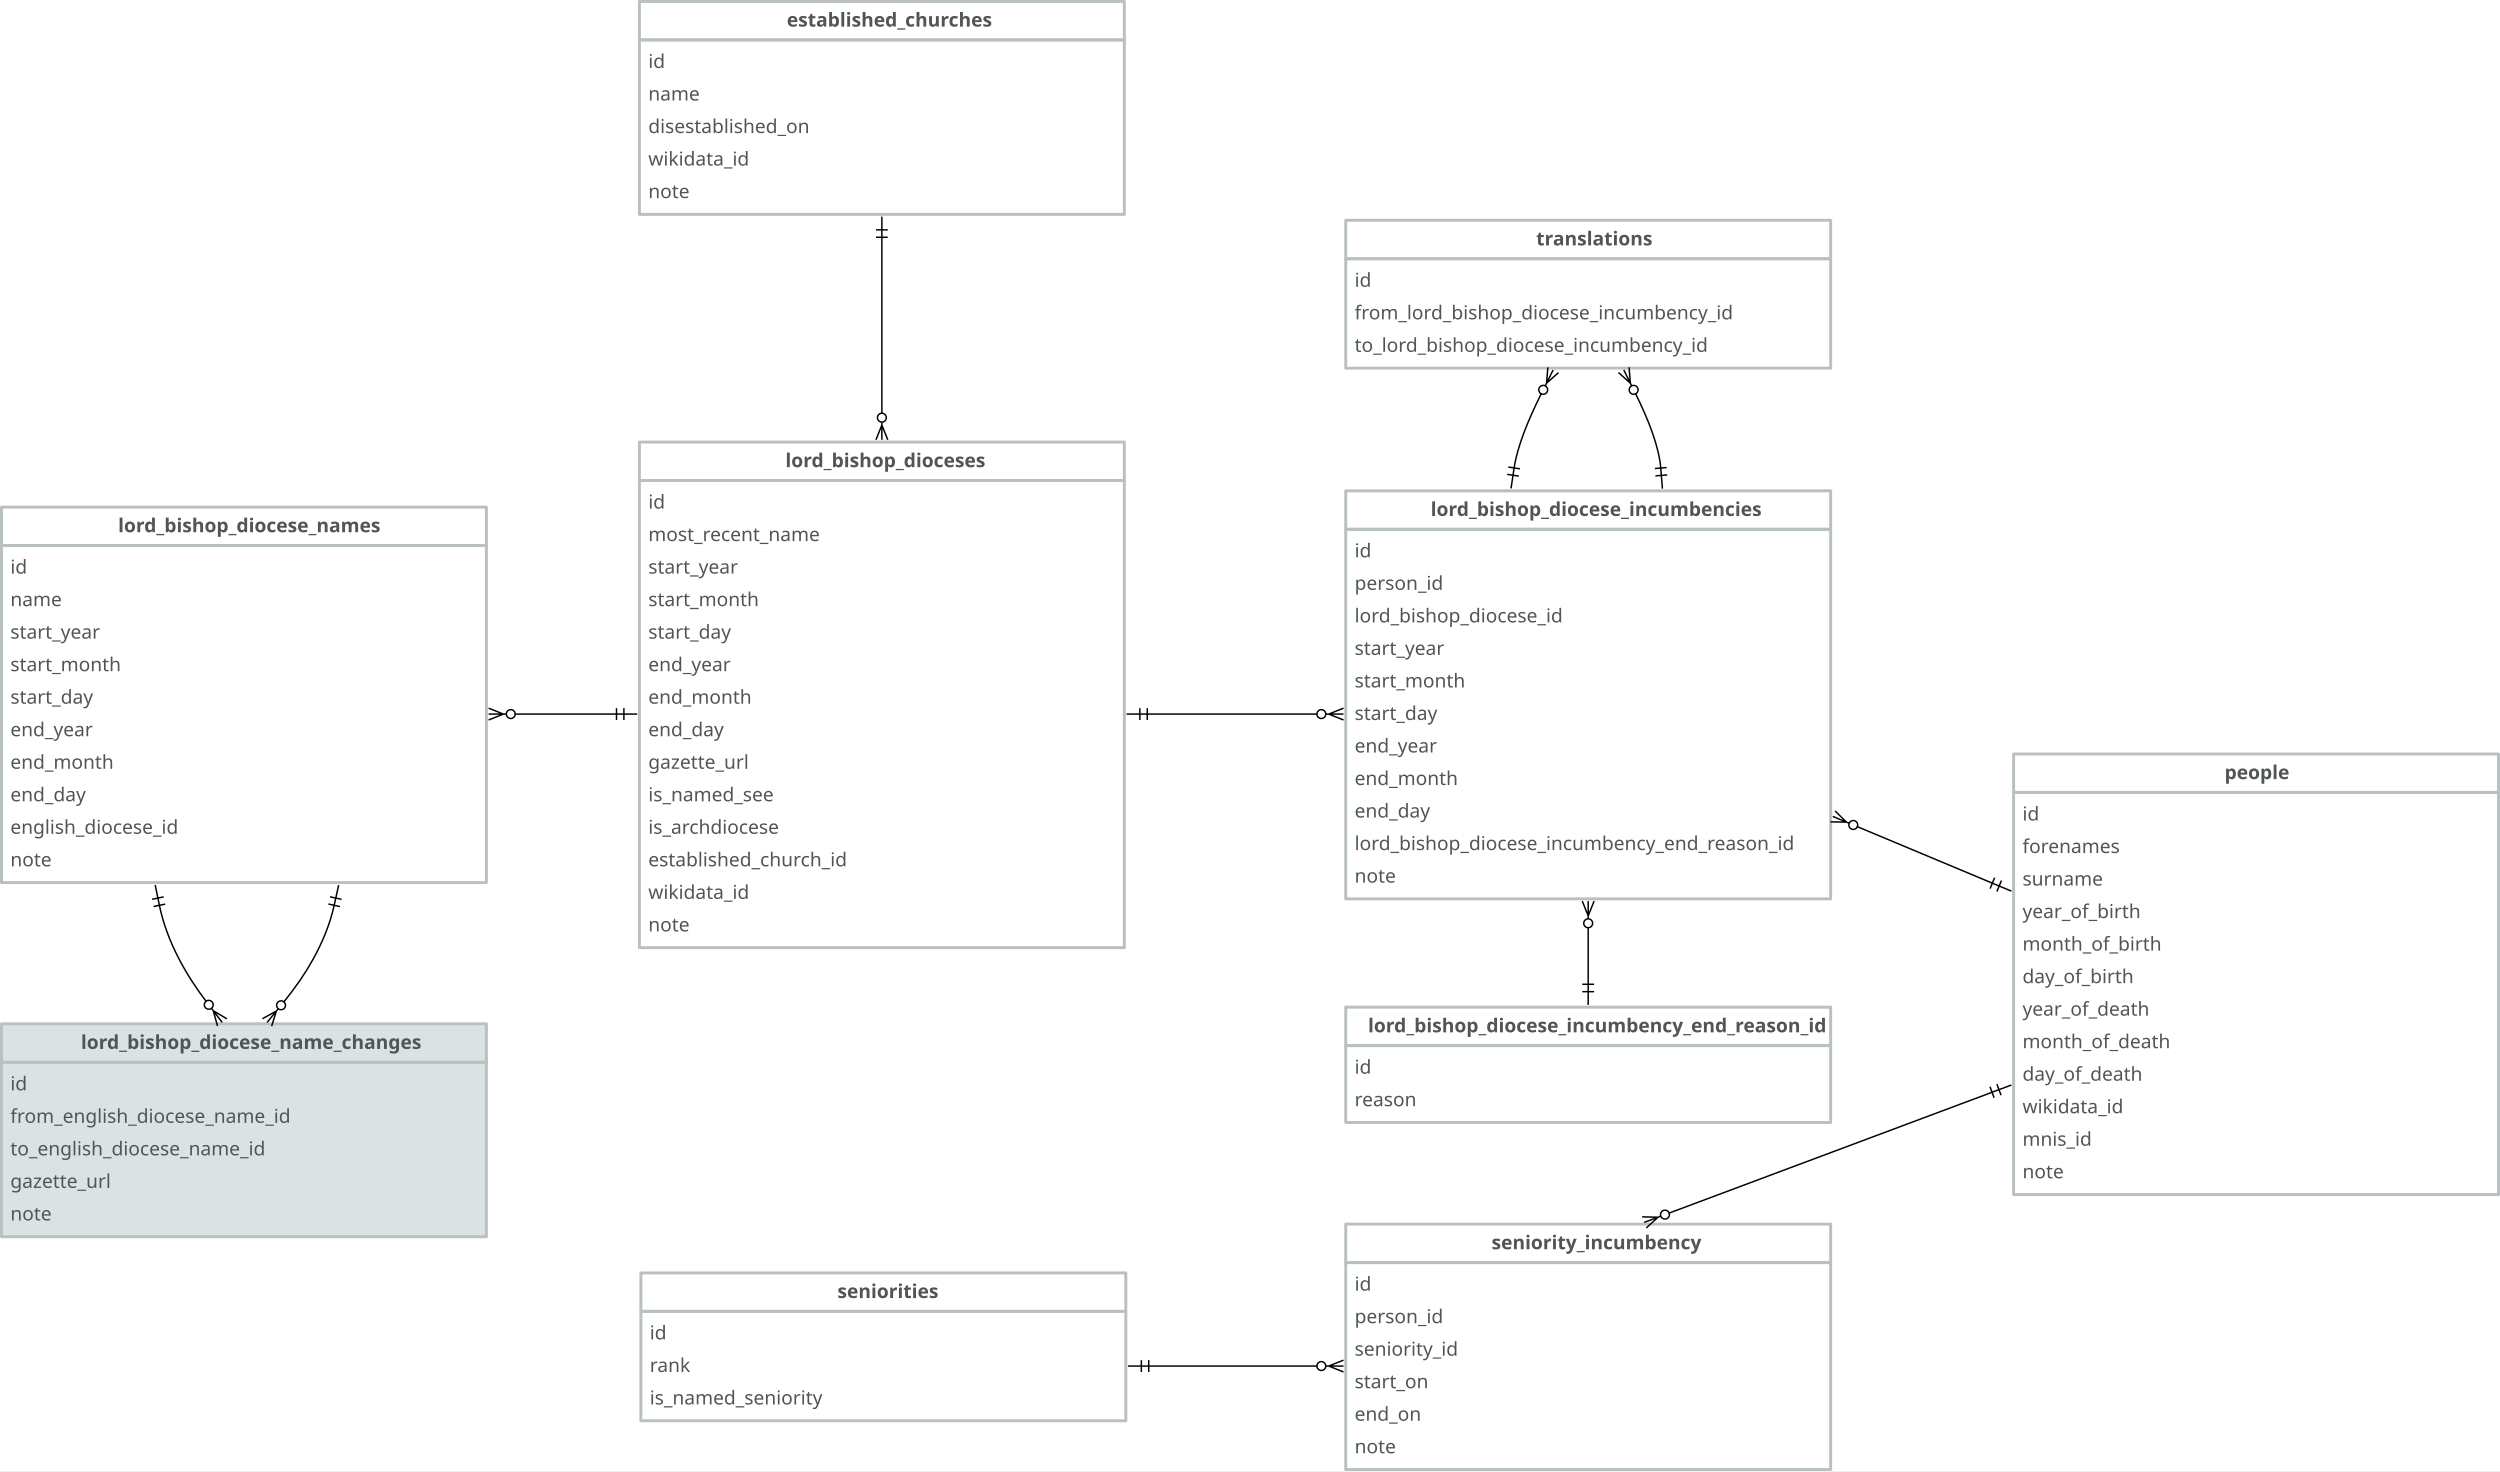
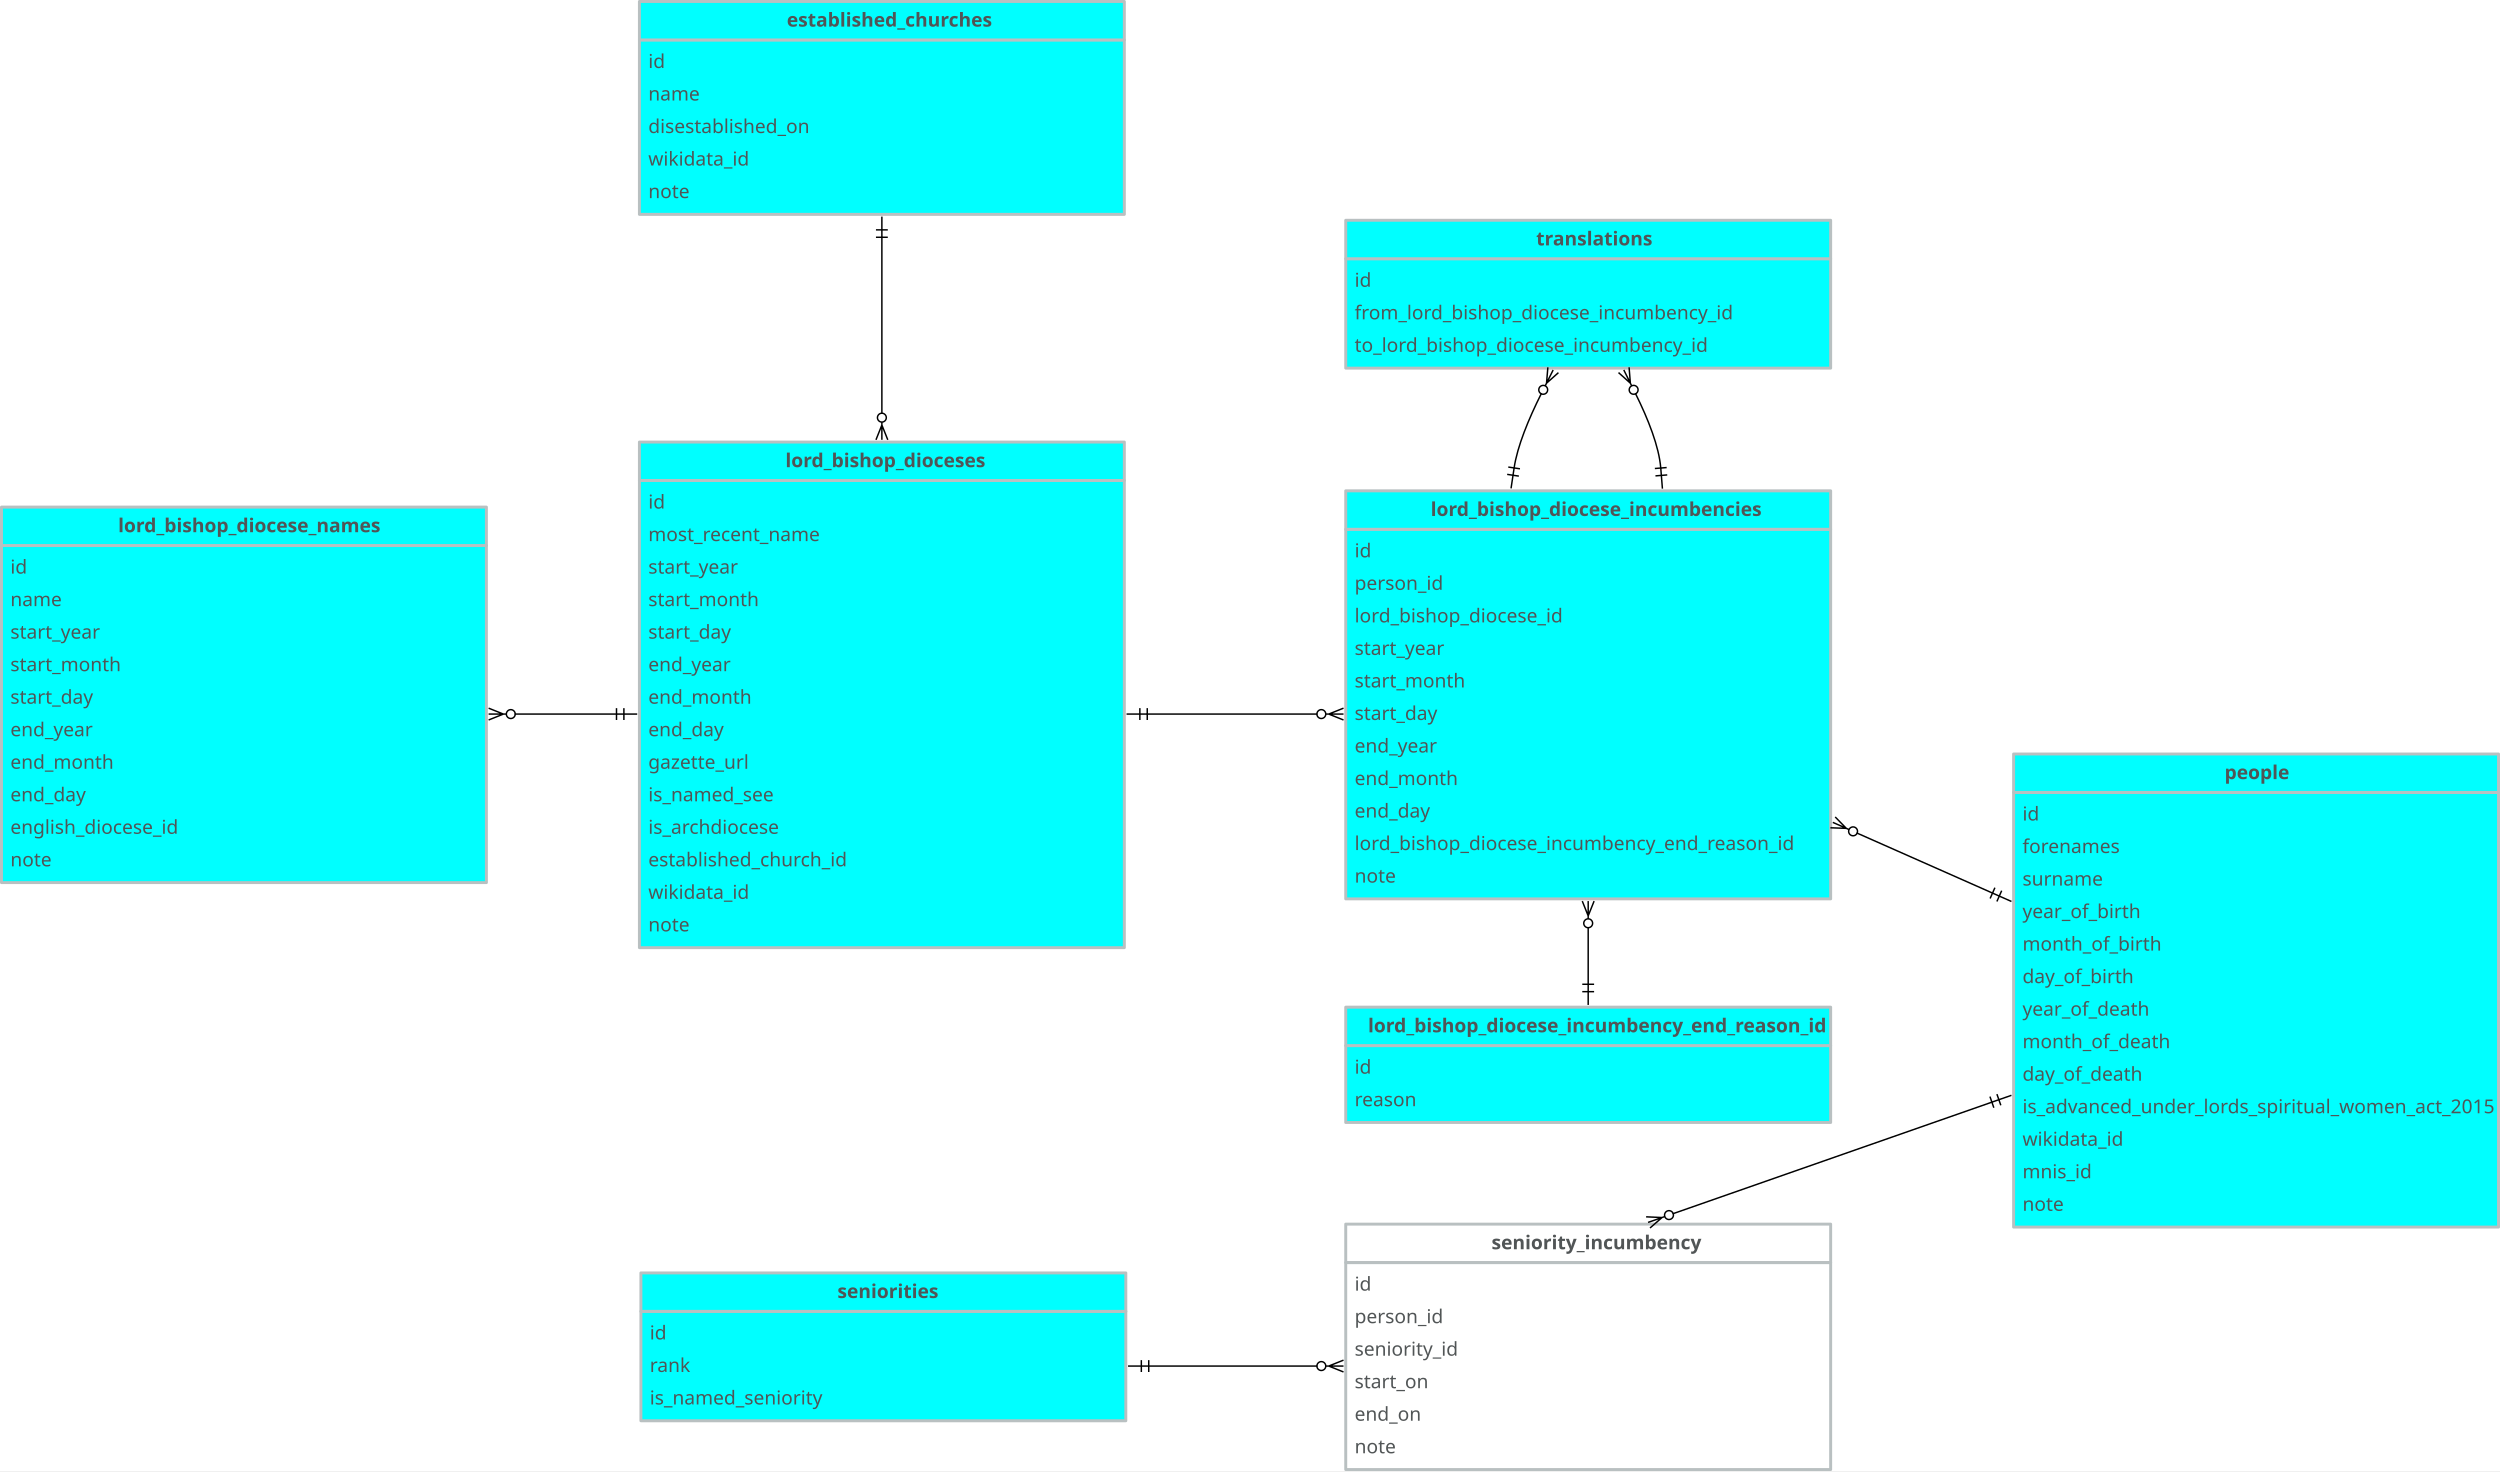
<svg xmlns="http://www.w3.org/2000/svg" version="1.1" viewBox="-1199.5 -275 1691 995" width="1691" height="995">
  <defs>
    <marker orient="auto" overflow="visible" markerUnits="strokeWidth" id="DoubleBar_Marker" stroke-linejoin="miter" stroke-miterlimit="10" viewBox="-1 -5 16 10" markerWidth="16" markerHeight="10" color="black">
      <g>
        <path d="M 14 0 L 0 0 M 5 4 L 5 -4 M 0 4 L 0 -4" fill="none" stroke="currentColor" stroke-width="1" />
      </g>
    </marker>
    <marker orient="auto" overflow="visible" markerUnits="strokeWidth" id="CrowBall_Marker" stroke-linejoin="miter" stroke-miterlimit="10" viewBox="-19 -5 20 10" markerWidth="20" markerHeight="10" color="black">
      <g>
        <path d="M -18 0 L -6 0 M -18 -4 L -8 0 L -18 4 M -.879 -2.121 C .293 -.95 .293 .95 -.879 2.121 C -2.05 3.293 -3.95 3.293 -5.121 2.121 C -6.293 .95 -6.293 -.95 -5.121 -2.121 C -3.95 -3.293 -2.05 -3.293 -.879 -2.121" fill="none" stroke="currentColor" stroke-width="1" />
      </g>
    </marker>
  </defs>
-   <g id="Canvas_1" stroke="none" fill-opacity="1" stroke-opacity="1" stroke-dasharray="none" fill="none">
+   <g id="Canvas_1" stroke-opacity="1" fill="none" stroke-dasharray="none" fill-opacity="1" stroke="none">
    <rect fill="white" x="-1199.5" y="-275" width="1691" height="995" />
    <g id="Canvas_1_Layer_1">
      <g id="Group_47">
        <g id="Graphic_49">
-           <rect x="162.5" y="261" width="328" height="272" stroke="#b9c0c1" stroke-linecap="round" stroke-linejoin="round" stroke-width="2" />
+           <rect x="162.5" y="261" width="328" height="294" fill="aqua" />
+           <rect x="162.5" y="261" width="328" height="294" stroke="#b9c0c1" stroke-linecap="round" stroke-linejoin="round" stroke-width="2" />
          <text transform="translate(168.5 267)" fill="#515556">
            <tspan font-family="Avenir" font-size="13" fill="#515556" x="0" y="13">id</tspan>
            <tspan font-family="Avenir" font-size="13" fill="#515556" x="0" y="35">forenames</tspan>
            <tspan font-family="Avenir" font-size="13" fill="#515556" x="0" y="57">surname</tspan>
            <tspan font-family="Avenir" font-size="13" fill="#515556" x="0" y="79">year_of_birth</tspan>
            <tspan font-family="Avenir" font-size="13" fill="#515556" x="0" y="101">month_of_birth</tspan>
            <tspan font-family="Avenir" font-size="13" fill="#515556" x="0" y="123">day_of_birth</tspan>
            <tspan font-family="Avenir" font-size="13" fill="#515556" x="0" y="145">year_of_death</tspan>
            <tspan font-family="Avenir" font-size="13" fill="#515556" x="0" y="167">month_of_death</tspan>
            <tspan font-family="Avenir" font-size="13" fill="#515556" x="0" y="189">day_of_death</tspan>
-             <tspan font-family="Avenir" font-size="13" fill="#515556" x="0" y="211">wikidata_id</tspan>
-             <tspan font-family="Avenir" font-size="13" fill="#515556" x="0" y="233">mnis_id</tspan>
-             <tspan font-family="Avenir" font-size="13" fill="#515556" x="0" y="255">note</tspan>
+             <tspan font-family="Avenir" font-size="13" fill="#515556" x="0" y="211">is_advanced_under_lords_spiritual_women_act_2015</tspan>
+             <tspan font-family="Avenir" font-size="13" fill="#515556" x="0" y="233">wikidata_id</tspan>
+             <tspan font-family="Avenir" font-size="13" fill="#515556" x="0" y="255">mnis_id</tspan>
+             <tspan font-family="Avenir" font-size="13" fill="#515556" x="0" y="277">note</tspan>
          </text>
        </g>
        <g id="Graphic_48">
+           <rect x="162.5" y="235" width="328" height="26" fill="aqua" />
          <rect x="162.5" y="235" width="328" height="26" stroke="#b9c0c1" stroke-linecap="round" stroke-linejoin="round" stroke-width="2" />
          <text transform="translate(168.5 239)" fill="#515556">
            <tspan font-family="Avenir" font-weight="bold" font-size="13" fill="#515556" x="136.693" y="13">people</tspan>
          </text>
        </g>
      </g>
      <g id="Group_42">
        <g id="Graphic_44">
+           <rect x="-767" y="50" width="328" height="316" fill="aqua" />
          <rect x="-767" y="50" width="328" height="316" stroke="#b9c0c1" stroke-linecap="round" stroke-linejoin="round" stroke-width="2" />
          <text transform="translate(-761 56)" fill="#515556">
            <tspan font-family="Avenir" font-size="13" fill="#515556" x="0" y="13">id</tspan>
            <tspan font-family="Avenir" font-size="13" fill="#515556" x="0" y="35">most_recent_name</tspan>
            <tspan font-family="Avenir" font-size="13" fill="#515556" x="0" y="57">start_year</tspan>
            <tspan font-family="Avenir" font-size="13" fill="#515556" x="0" y="79">start_month</tspan>
            <tspan font-family="Avenir" font-size="13" fill="#515556" x="0" y="101">start_day</tspan>
            <tspan font-family="Avenir" font-size="13" fill="#515556" x="0" y="123">end_year</tspan>
            <tspan font-family="Avenir" font-size="13" fill="#515556" x="0" y="145">end_month</tspan>
            <tspan font-family="Avenir" font-size="13" fill="#515556" x="0" y="167">end_day</tspan>
            <tspan font-family="Avenir" font-size="13" fill="#515556" x="0" y="189">gazette_url</tspan>
            <tspan font-family="Avenir" font-size="13" fill="#515556" x="0" y="211">is_named_see</tspan>
            <tspan font-family="Avenir" font-size="13" fill="#515556" x="0" y="233">is_archdiocese</tspan>
            <tspan font-family="Avenir" font-size="13" fill="#515556" x="0" y="255">established_church_id</tspan>
            <tspan font-family="Avenir" font-size="13" fill="#515556" x="0" y="277">wikidata_id</tspan>
            <tspan font-family="Avenir" font-size="13" fill="#515556" x="0" y="299">note</tspan>
          </text>
        </g>
        <g id="Graphic_43">
+           <rect x="-767" y="24" width="328" height="26" fill="aqua" />
          <rect x="-767" y="24" width="328" height="26" stroke="#b9c0c1" stroke-linecap="round" stroke-linejoin="round" stroke-width="2" />
          <text transform="translate(-761 28)" fill="#515556">
            <tspan font-family="Avenir" font-weight="bold" font-size="13" fill="#515556" x="92.753" y="13">lord_bishop_dioceses</tspan>
          </text>
        </g>
      </g>
      <g id="Group_39">
        <g id="Graphic_41">
+           <rect x="-289.25" y="83" width="328" height="250" fill="aqua" />
          <rect x="-289.25" y="83" width="328" height="250" stroke="#b9c0c1" stroke-linecap="round" stroke-linejoin="round" stroke-width="2" />
          <text transform="translate(-283.25 89)" fill="#515556">
            <tspan font-family="Avenir" font-size="13" fill="#515556" x="0" y="13">id</tspan>
            <tspan font-family="Avenir" font-size="13" fill="#515556" x="0" y="35">person_id</tspan>
            <tspan font-family="Avenir" font-size="13" fill="#515556" x="0" y="57">lord_bishop_diocese_id</tspan>
            <tspan font-family="Avenir" font-size="13" fill="#515556" x="0" y="79">start_year</tspan>
            <tspan font-family="Avenir" font-size="13" fill="#515556" x="0" y="101">start_month</tspan>
            <tspan font-family="Avenir" font-size="13" fill="#515556" x="0" y="123">start_day</tspan>
            <tspan font-family="Avenir" font-size="13" fill="#515556" x="0" y="145">end_year</tspan>
            <tspan font-family="Avenir" font-size="13" fill="#515556" x="0" y="167">end_month</tspan>
            <tspan font-family="Avenir" font-size="13" fill="#515556" x="0" y="189">end_day</tspan>
            <tspan font-family="Avenir" font-size="13" fill="#515556" x="0" y="211">lord_bishop_diocese_incumbency_end_reason_id</tspan>
            <tspan font-family="Avenir" font-size="13" fill="#515556" x="0" y="233">note</tspan>
          </text>
        </g>
        <g id="Graphic_40">
+           <rect x="-289.25" y="57" width="328" height="26" fill="aqua" />
          <rect x="-289.25" y="57" width="328" height="26" stroke="#b9c0c1" stroke-linecap="round" stroke-linejoin="round" stroke-width="2" />
          <text transform="translate(-283.25 61)" fill="#515556">
            <tspan font-family="Avenir" font-weight="bold" font-size="13" fill="#515556" x="51.452" y="13">lord_bishop_diocese_incumbencies</tspan>
          </text>
        </g>
      </g>
      <g id="Line_38">
-         <line x1="56.817" y1="284.172" x2="148.124" y2="322.372" marker-end="url(#DoubleBar_Marker)" marker-start="url(#CrowBall_Marker)" stroke="black" stroke-linecap="round" stroke-linejoin="round" stroke-width="1" />
+         <line x1="56.666" y1="288.538" x2="148.241" y2="329.081" marker-end="url(#DoubleBar_Marker)" marker-start="url(#CrowBall_Marker)" stroke="black" stroke-linecap="round" stroke-linejoin="round" stroke-width="1" />
      </g>
      <g id="Line_37">
        <line x1="-308.75" y1="208" x2="-423.5" y2="208" marker-end="url(#DoubleBar_Marker)" marker-start="url(#CrowBall_Marker)" stroke="black" stroke-linecap="round" stroke-linejoin="round" stroke-width="1" />
      </g>
      <g id="Group_17">
        <g id="Graphic_19">
+           <rect x="-766" y="612" width="328" height="74" fill="aqua" />
          <rect x="-766" y="612" width="328" height="74" stroke="#b9c0c1" stroke-linecap="round" stroke-linejoin="round" stroke-width="2" />
          <text transform="translate(-760 618)" fill="#515556">
            <tspan font-family="Avenir" font-size="13" fill="#515556" x="0" y="13">id</tspan>
            <tspan font-family="Avenir" font-size="13" fill="#515556" x="0" y="35">rank</tspan>
            <tspan font-family="Avenir" font-size="13" fill="#515556" x="0" y="57">is_named_seniority</tspan>
          </text>
        </g>
        <g id="Graphic_18">
+           <rect x="-766" y="586" width="328" height="26" fill="aqua" />
          <rect x="-766" y="586" width="328" height="26" stroke="#b9c0c1" stroke-linecap="round" stroke-linejoin="round" stroke-width="2" />
          <text transform="translate(-760 590)" fill="#515556">
            <tspan font-family="Avenir" font-weight="bold" font-size="13" fill="#515556" x="126.936" y="13">seniorities</tspan>
          </text>
        </g>
      </g>
      <g id="Group_14">
        <g id="Graphic_16">
          <rect x="-289.25" y="579" width="328" height="140" stroke="#b9c0c1" stroke-linecap="round" stroke-linejoin="round" stroke-width="2" />
          <text transform="translate(-283.25 585)" fill="#515556">
            <tspan font-family="Avenir" font-size="13" fill="#515556" x="0" y="13">id</tspan>
            <tspan font-family="Avenir" font-size="13" fill="#515556" x="0" y="35">person_id</tspan>
            <tspan font-family="Avenir" font-size="13" fill="#515556" x="0" y="57">seniority_id</tspan>
            <tspan font-family="Avenir" font-size="13" fill="#515556" x="0" y="79">start_on</tspan>
            <tspan font-family="Avenir" font-size="13" fill="#515556" x="0" y="101">end_on</tspan>
            <tspan font-family="Avenir" font-size="13" fill="#515556" x="0" y="123">note</tspan>
          </text>
        </g>
        <g id="Graphic_15">
          <rect x="-289.25" y="553" width="328" height="26" stroke="#b9c0c1" stroke-linecap="round" stroke-linejoin="round" stroke-width="2" />
          <text transform="translate(-283.25 557)" fill="#515556">
            <tspan font-family="Avenir" font-weight="bold" font-size="13" fill="#515556" x="92.623" y="13">seniority_incumbency</tspan>
          </text>
        </g>
      </g>
      <g id="Line_13">
-         <line x1="-70.5" y1="545.518" x2="147.919" y2="463.807" marker-end="url(#DoubleBar_Marker)" marker-start="url(#CrowBall_Marker)" stroke="black" stroke-linecap="round" stroke-linejoin="round" stroke-width="1" />
+         <line x1="-67.759" y1="545.892" x2="147.813" y2="470.496" marker-end="url(#DoubleBar_Marker)" marker-start="url(#CrowBall_Marker)" stroke="black" stroke-linecap="round" stroke-linejoin="round" stroke-width="1" />
      </g>
      <g id="Line_12">
        <line x1="-308.75" y1="649" x2="-422.5" y2="649" marker-end="url(#DoubleBar_Marker)" marker-start="url(#CrowBall_Marker)" stroke="black" stroke-linecap="round" stroke-linejoin="round" stroke-width="1" />
      </g>
      <g id="Group_50">
        <g id="Graphic_52">
+           <rect x="-289.25" y="-100" width="328" height="74" fill="aqua" />
          <rect x="-289.25" y="-100" width="328" height="74" stroke="#b9c0c1" stroke-linecap="round" stroke-linejoin="round" stroke-width="2" />
          <text transform="translate(-283.25 -94)" fill="#515556">
            <tspan font-family="Avenir" font-size="13" fill="#515556" x="0" y="13">id</tspan>
            <tspan font-family="Avenir" font-size="13" fill="#515556" x="0" y="35">from_lord_bishop_diocese_incumbency_id</tspan>
            <tspan font-family="Avenir" font-size="13" fill="#515556" x="0" y="57">to_lord_bishop_diocese_incumbency_id</tspan>
          </text>
        </g>
        <g id="Graphic_51">
+           <rect x="-289.25" y="-126" width="328" height="26" fill="aqua" />
          <rect x="-289.25" y="-126" width="328" height="26" stroke="#b9c0c1" stroke-linecap="round" stroke-linejoin="round" stroke-width="2" />
          <text transform="translate(-283.25 -122)" fill="#515556">
            <tspan font-family="Avenir" font-weight="bold" font-size="13" fill="#515556" x="122.848" y="13">translations</tspan>
          </text>
        </g>
      </g>
      <g id="Line_53">
        <path d="M -93.172 -8.639 C -84.585 8.683 -77.334 27.091 -76.165 41.575" marker-end="url(#DoubleBar_Marker)" marker-start="url(#CrowBall_Marker)" stroke="black" stroke-linecap="round" stroke-linejoin="round" stroke-width="1" />
      </g>
      <g id="Line_54">
        <path d="M -157.013 -8.64 C -165.606 8.52 -173.153 26.818 -175.354 41.507" marker-end="url(#DoubleBar_Marker)" marker-start="url(#CrowBall_Marker)" stroke="black" stroke-linecap="round" stroke-linejoin="round" stroke-width="1" />
      </g>
      <g id="Group_55">
        <g id="Graphic_57">
+           <rect x="-289.25" y="432.25" width="328" height="52" fill="aqua" />
          <rect x="-289.25" y="432.25" width="328" height="52" stroke="#b9c0c1" stroke-linecap="round" stroke-linejoin="round" stroke-width="2" />
          <text transform="translate(-283.25 438.25)" fill="#515556">
            <tspan font-family="Avenir" font-size="13" fill="#515556" x="0" y="13">id</tspan>
            <tspan font-family="Avenir" font-size="13" fill="#515556" x="0" y="35">reason</tspan>
          </text>
        </g>
        <g id="Graphic_56">
+           <rect x="-289.25" y="406.25" width="328" height="26" fill="aqua" />
          <rect x="-289.25" y="406.25" width="328" height="26" stroke="#b9c0c1" stroke-linecap="round" stroke-linejoin="round" stroke-width="2" />
          <text transform="translate(-283.25 410.25)" fill="#515556">
            <tspan font-family="Avenir" font-weight="bold" font-size="13" fill="#515556" x="9.079" y="13">lord_bishop_diocese_incumbency_end_reason_id</tspan>
          </text>
        </g>
      </g>
      <g id="Line_58">
        <line x1="-125.25" y1="352.5" x2="-125.25" y2="390.75" marker-end="url(#DoubleBar_Marker)" marker-start="url(#CrowBall_Marker)" stroke="black" stroke-linecap="round" stroke-linejoin="round" stroke-width="1" />
      </g>
      <g id="Group_59">
        <g id="Graphic_61">
+           <rect x="-1198.5" y="94" width="328" height="228" fill="aqua" />
          <rect x="-1198.5" y="94" width="328" height="228" stroke="#b9c0c1" stroke-linecap="round" stroke-linejoin="round" stroke-width="2" />
          <text transform="translate(-1192.5 100)" fill="#515556">
            <tspan font-family="Avenir" font-size="13" fill="#515556" x="0" y="13">id</tspan>
            <tspan font-family="Avenir" font-size="13" fill="#515556" x="0" y="35">name</tspan>
            <tspan font-family="Avenir" font-size="13" fill="#515556" x="0" y="57">start_year</tspan>
            <tspan font-family="Avenir" font-size="13" fill="#515556" x="0" y="79">start_month</tspan>
            <tspan font-family="Avenir" font-size="13" fill="#515556" x="0" y="101">start_day</tspan>
            <tspan font-family="Avenir" font-size="13" fill="#515556" x="0" y="123">end_year</tspan>
            <tspan font-family="Avenir" font-size="13" fill="#515556" x="0" y="145">end_month</tspan>
            <tspan font-family="Avenir" font-size="13" fill="#515556" x="0" y="167">end_day</tspan>
            <tspan font-family="Avenir" font-size="13" fill="#515556" x="0" y="189">english_diocese_id</tspan>
            <tspan font-family="Avenir" font-size="13" fill="#515556" x="0" y="211">note</tspan>
          </text>
        </g>
        <g id="Graphic_60">
+           <rect x="-1198.5" y="68" width="328" height="26" fill="aqua" />
          <rect x="-1198.5" y="68" width="328" height="26" stroke="#b9c0c1" stroke-linecap="round" stroke-linejoin="round" stroke-width="2" />
          <text transform="translate(-1192.5 72)" fill="#515556">
            <tspan font-family="Avenir" font-weight="bold" font-size="13" fill="#515556" x="72.895" y="13">lord_bishop_diocese_names</tspan>
          </text>
        </g>
      </g>
      <g id="Line_62">
        <line x1="-851" y1="208" x2="-782.5" y2="208" marker-end="url(#DoubleBar_Marker)" marker-start="url(#CrowBall_Marker)" stroke="black" stroke-linecap="round" stroke-linejoin="round" stroke-width="1" />
      </g>
-       <g id="Group_63">
-         <g id="Graphic_65">
-           <rect x="-1198.5" y="443.5" width="328" height="118" fill="#dae2e3" />
-           <rect x="-1198.5" y="443.5" width="328" height="118" stroke="#b9c0c1" stroke-linecap="round" stroke-linejoin="round" stroke-width="2" />
-           <text transform="translate(-1192.5 449.5)" fill="#515556">
-             <tspan font-family="Avenir" font-size="13" fill="#515556" x="0" y="13">id</tspan>
-             <tspan font-family="Avenir" font-size="13" fill="#515556" x="0" y="35">from_english_diocese_name_id</tspan>
-             <tspan font-family="Avenir" font-size="13" fill="#515556" x="0" y="57">to_english_diocese_name_id</tspan>
-             <tspan font-family="Avenir" font-size="13" fill="#515556" x="0" y="79">gazette_url</tspan>
-             <tspan font-family="Avenir" font-size="13" fill="#515556" x="0" y="101">note</tspan>
-           </text>
-         </g>
-         <g id="Graphic_64">
-           <rect x="-1198.5" y="417.5" width="328" height="26" fill="#dae2e3" />
-           <rect x="-1198.5" y="417.5" width="328" height="26" stroke="#b9c0c1" stroke-linecap="round" stroke-linejoin="round" stroke-width="2" />
-           <text transform="translate(-1192.5 421.5)" fill="#515556">
-             <tspan font-family="Avenir" font-weight="bold" font-size="13" fill="#515556" x="47.734" y="13">lord_bishop_diocese_name_changes</tspan>
-           </text>
-         </g>
-       </g>
-       <g id="Line_66">
-         <path d="M -1007.49 402.65 C -993.923 386.037 -979.176 363.173 -973.457 337.345" marker-end="url(#DoubleBar_Marker)" marker-start="url(#CrowBall_Marker)" stroke="black" stroke-linecap="round" stroke-linejoin="round" stroke-width="1" />
-       </g>
-       <g id="Line_67">
-         <path d="M -1060.111 402.254 C -1072.737 385.677 -1086.378 362.975 -1091.695 337.356" marker-end="url(#DoubleBar_Marker)" marker-start="url(#CrowBall_Marker)" stroke="black" stroke-linecap="round" stroke-linejoin="round" stroke-width="1" />
-       </g>
      <g id="Group_71">
        <g id="Graphic_73">
+           <rect x="-767" y="-248" width="328" height="118" fill="aqua" />
          <rect x="-767" y="-248" width="328" height="118" stroke="#b9c0c1" stroke-linecap="round" stroke-linejoin="round" stroke-width="2" />
          <text transform="translate(-761 -242)" fill="#515556">
            <tspan font-family="Avenir" font-size="13" fill="#515556" x="0" y="13">id</tspan>
            <tspan font-family="Avenir" font-size="13" fill="#515556" x="0" y="35">name</tspan>
            <tspan font-family="Avenir" font-size="13" fill="#515556" x="0" y="57">disestablished_on</tspan>
            <tspan font-family="Avenir" font-size="13" fill="#515556" x="0" y="79">wikidata_id</tspan>
            <tspan font-family="Avenir" font-size="13" fill="#515556" x="0" y="101">note</tspan>
          </text>
        </g>
        <g id="Graphic_72">
+           <rect x="-767" y="-274" width="328" height="26" fill="aqua" />
          <rect x="-767" y="-274" width="328" height="26" stroke="#b9c0c1" stroke-linecap="round" stroke-linejoin="round" stroke-width="2" />
          <text transform="translate(-761 -270)" fill="#515556">
            <tspan font-family="Avenir" font-weight="bold" font-size="13" fill="#515556" x="93.702" y="13">established_churches</tspan>
          </text>
        </g>
      </g>
      <g id="Line_74">
        <line x1="-603" y1="4.5" x2="-603" y2="-114.5" marker-end="url(#DoubleBar_Marker)" marker-start="url(#CrowBall_Marker)" stroke="black" stroke-linecap="round" stroke-linejoin="round" stroke-width="1" />
      </g>
    </g>
  </g>
</svg>
